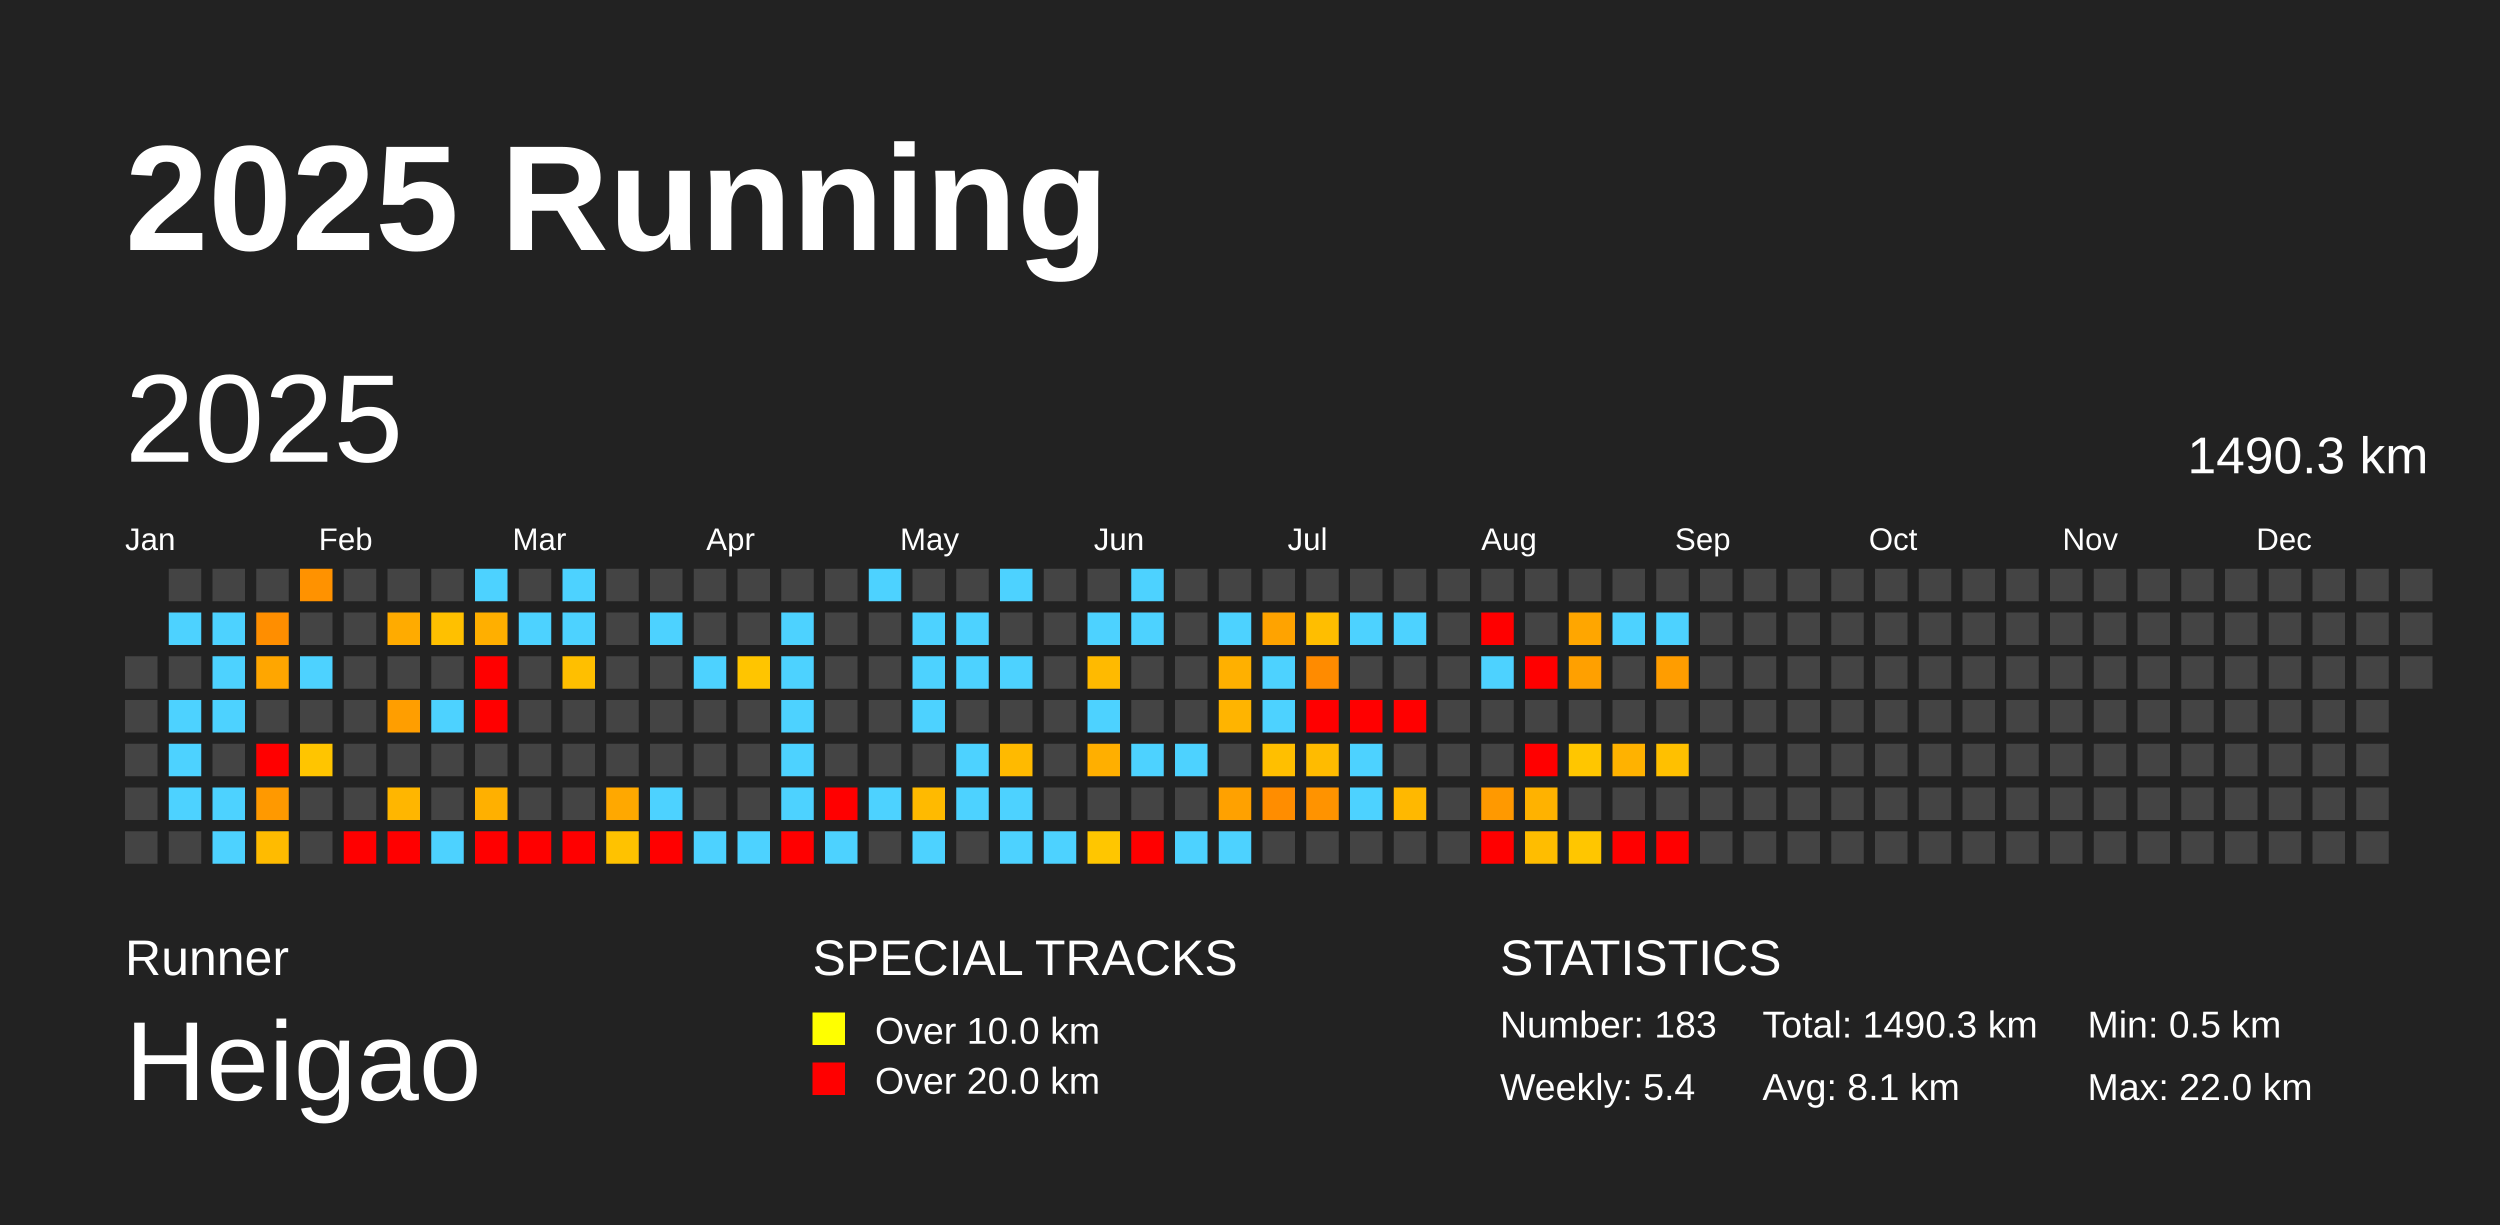
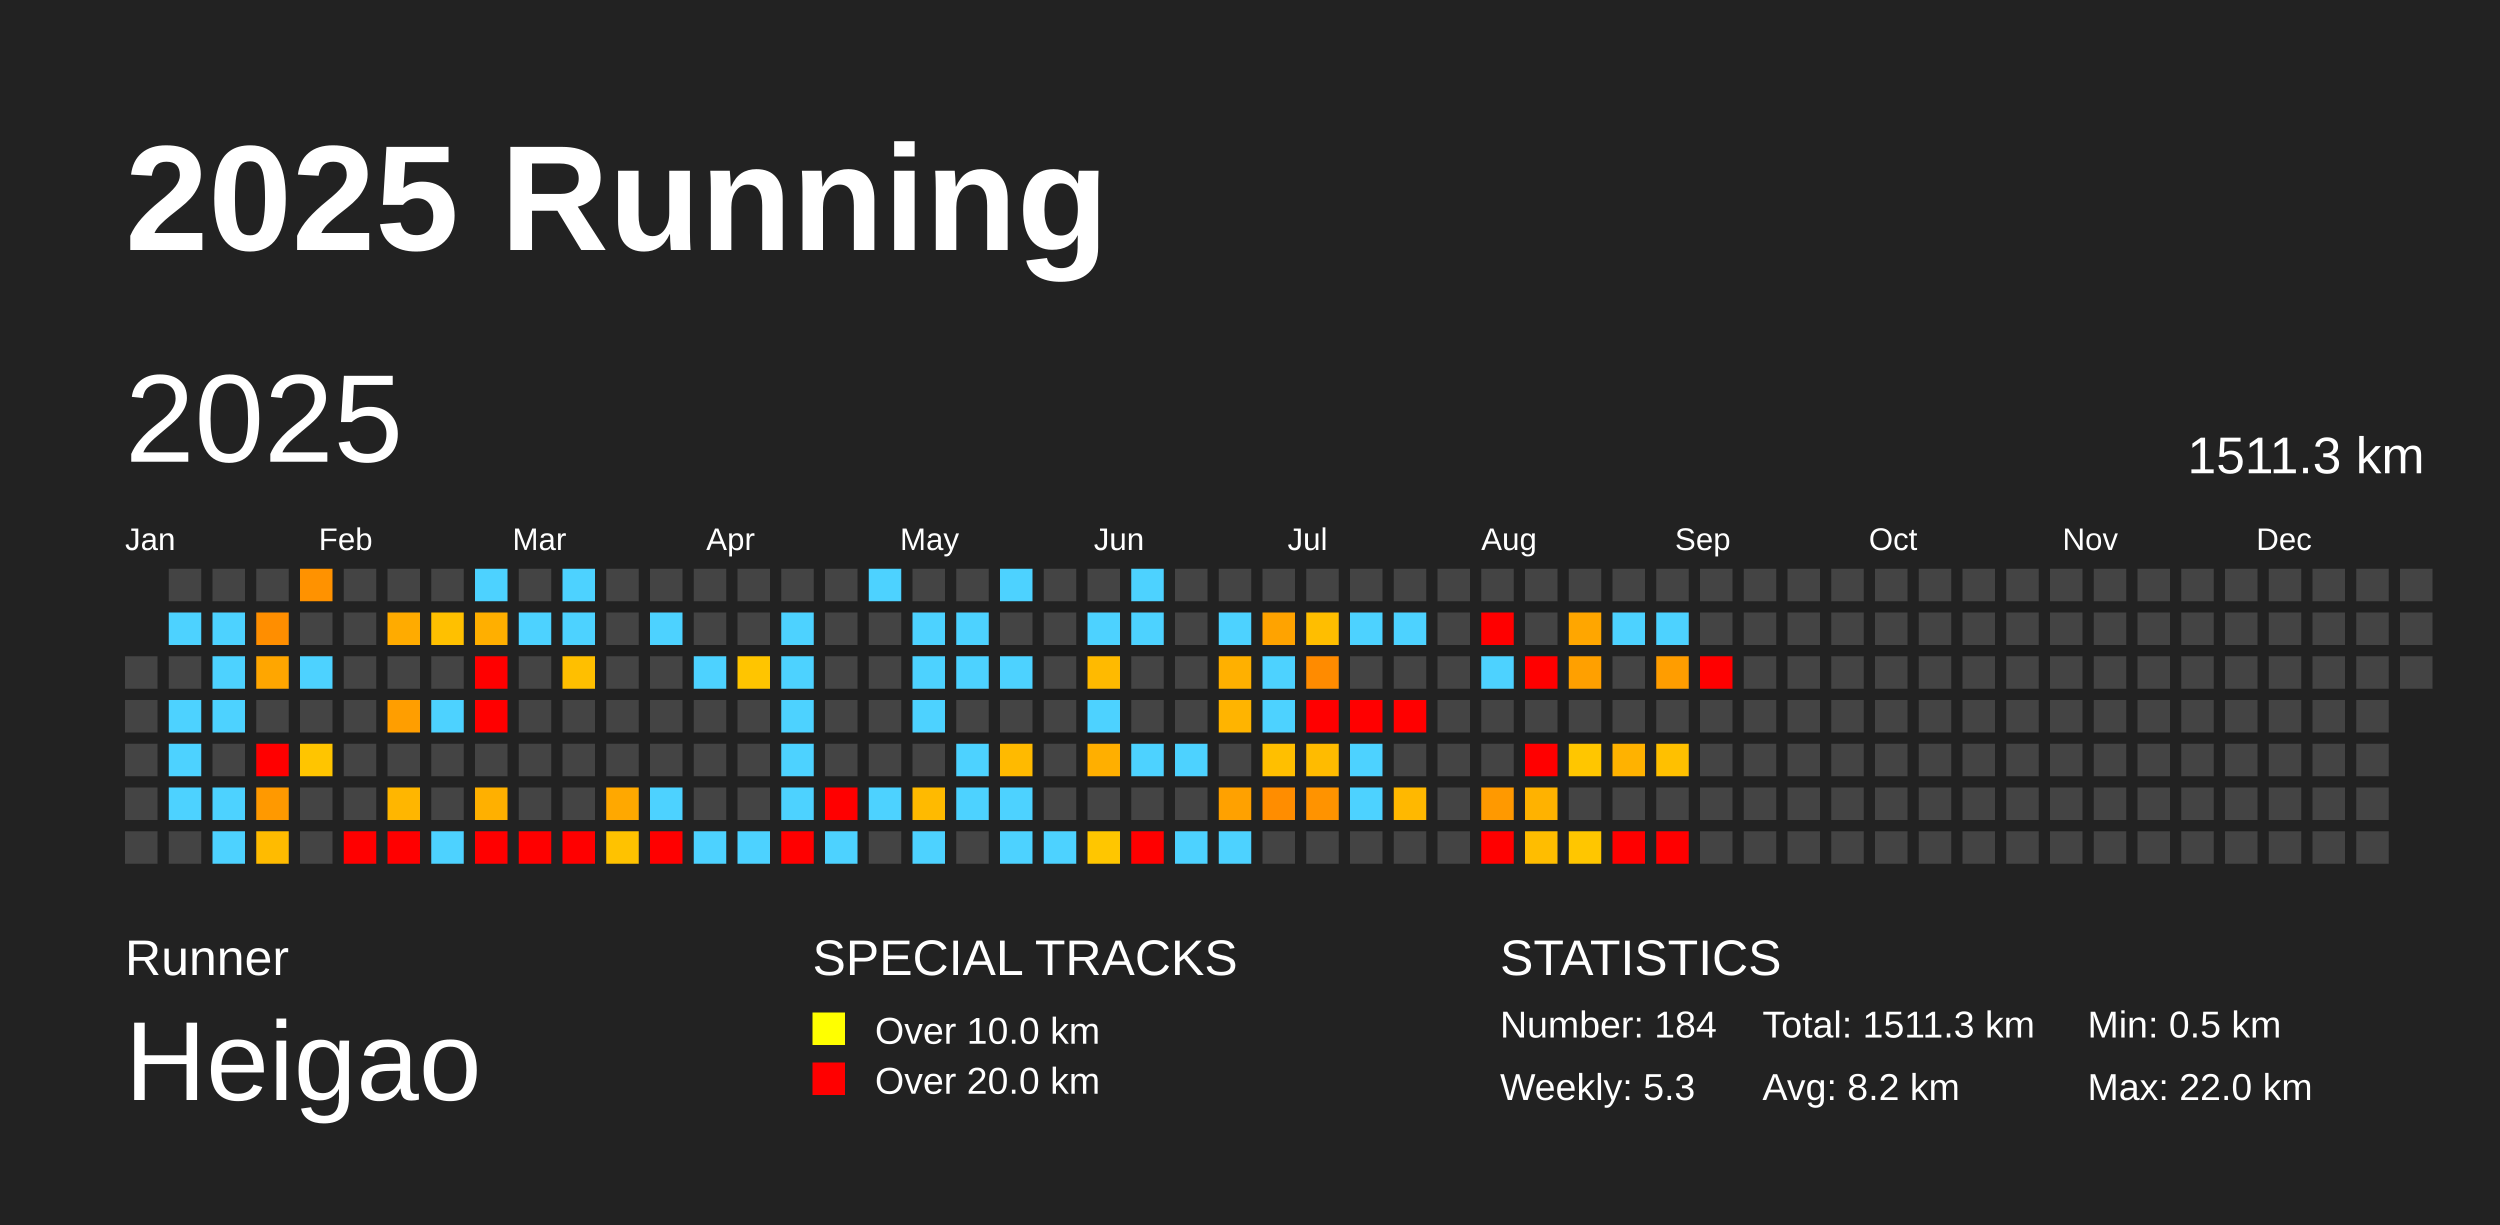
<svg xmlns="http://www.w3.org/2000/svg" baseProfile="full" height="98mm" version="1.1" viewBox="0,0,200,98" width="200mm">
  <defs />
  <rect fill="#222222" height="98" width="200" x="0" y="0" />
  <text fill="#FFFFFF" style="font-size:12px; font-family:Arial; font-weight:bold;" x="10" y="20">2025 Running</text>
  <text fill="#FFFFFF" style="font-size:4px; font-family:Arial" x="10" y="78">Runner</text>
  <text fill="#FFFFFF" style="font-size:9px; font-family:Arial" x="10" y="88">Heigao</text>
  <text fill="#FFFFFF" style="font-size:4px; font-family:Arial" x="65" y="78">SPECIAL TRACKS</text>
  <rect fill="yellow" height="2.6" width="2.6" x="65" y="81" />
  <text fill="#FFFFFF" style="font-size:3px; font-family:Arial" x="70" y="83.5">Over 10.0 km</text>
  <rect fill="red" height="2.6" width="2.6" x="65" y="85" />
  <text fill="#FFFFFF" style="font-size:3px; font-family:Arial" x="70" y="87.5">Over 20.0 km</text>
  <text fill="#FFFFFF" style="font-size:4px; font-family:Arial" x="120" y="78">STATISTICS</text>
-   <text fill="#FFFFFF" style="font-size:3px; font-family:Arial" x="120" y="83">Number: 183</text>
-   <text fill="#FFFFFF" style="font-size:3px; font-family:Arial" x="120" y="88">Weekly: 5.4</text>
-   <text fill="#FFFFFF" style="font-size:3px; font-family:Arial" x="141" y="83">Total: 1490.3 km</text>
-   <text fill="#FFFFFF" style="font-size:3px; font-family:Arial" x="141" y="88">Avg: 8.1 km</text>
+   <text fill="#FFFFFF" style="font-size:3px; font-family:Arial" x="120" y="83">Number: 184</text>
+   <text fill="#FFFFFF" style="font-size:3px; font-family:Arial" x="120" y="88">Weekly: 5.3</text>
+   <text fill="#FFFFFF" style="font-size:3px; font-family:Arial" x="141" y="83">Total: 1511.3 km</text>
+   <text fill="#FFFFFF" style="font-size:3px; font-family:Arial" x="141" y="88">Avg: 8.2 km</text>
  <text fill="#FFFFFF" style="font-size:3px; font-family:Arial" x="167" y="83">Min: 0.5 km</text>
  <text fill="#FFFFFF" style="font-size:3px; font-family:Arial" x="167" y="88">Max: 22.0 km</text>
  <text dominant-baseline="hanging" fill="#FFFFFF" style="font-size:10.0px; font-family:Arial;" x="10" y="30">2025</text>
-   <text dominant-baseline="hanging" fill="#FFFFFF" style="font-size:4.125px; font-family:Arial;" x="175" y="35">1490.3 km</text>
+   <text dominant-baseline="hanging" fill="#FFFFFF" style="font-size:4.125px; font-family:Arial;" x="175" y="35">1511.3 km</text>
  <text fill="#FFFFFF" style="font-size:2.5px; font-family:Arial" x="10.0" y="44">Jan</text>
  <text fill="#FFFFFF" style="font-size:2.5px; font-family:Arial" x="25.5" y="44">Feb</text>
  <text fill="#FFFFFF" style="font-size:2.5px; font-family:Arial" x="41.0" y="44">Mar</text>
  <text fill="#FFFFFF" style="font-size:2.5px; font-family:Arial" x="56.5" y="44">Apr</text>
  <text fill="#FFFFFF" style="font-size:2.5px; font-family:Arial" x="72.0" y="44">May</text>
  <text fill="#FFFFFF" style="font-size:2.5px; font-family:Arial" x="87.5" y="44">Jun</text>
  <text fill="#FFFFFF" style="font-size:2.5px; font-family:Arial" x="103.0" y="44">Jul</text>
  <text fill="#FFFFFF" style="font-size:2.5px; font-family:Arial" x="118.5" y="44">Aug</text>
  <text fill="#FFFFFF" style="font-size:2.5px; font-family:Arial" x="134.0" y="44">Sep</text>
  <text fill="#FFFFFF" style="font-size:2.5px; font-family:Arial" x="149.5" y="44">Oct</text>
  <text fill="#FFFFFF" style="font-size:2.5px; font-family:Arial" x="165.0" y="44">Nov</text>
  <text fill="#FFFFFF" style="font-size:2.5px; font-family:Arial" x="180.5" y="44">Dec</text>
  <rect fill="#444444" height="2.6" width="2.6" x="10.0" y="52.5" />
  <rect fill="#444444" height="2.6" width="2.6" x="10.0" y="56.0" />
  <rect fill="#444444" height="2.6" width="2.6" x="10.0" y="59.5" />
  <rect fill="#444444" height="2.6" width="2.6" x="10.0" y="63.0" />
  <rect fill="#444444" height="2.6" width="2.6" x="10.0" y="66.5" />
  <rect fill="#444444" height="2.6" width="2.6" x="13.5" y="45.5" />
  <rect fill="#4dd2ff" height="2.6" width="2.6" x="13.5" y="49.0" />
  <rect fill="#444444" height="2.6" width="2.6" x="13.5" y="52.5" />
  <rect fill="#4dd2ff" height="2.6" width="2.6" x="13.5" y="56.0" />
  <rect fill="#4dd2ff" height="2.6" width="2.6" x="13.5" y="59.5" />
  <rect fill="#4dd2ff" height="2.6" width="2.6" x="13.5" y="63.0" />
  <rect fill="#444444" height="2.6" width="2.6" x="13.5" y="66.5" />
  <rect fill="#444444" height="2.6" width="2.6" x="17.0" y="45.5" />
  <rect fill="#4dd2ff" height="2.6" width="2.6" x="17.0" y="49.0" />
  <rect fill="#4dd2ff" height="2.6" width="2.6" x="17.0" y="52.5" />
  <rect fill="#4dd2ff" height="2.6" width="2.6" x="17.0" y="56.0" />
  <rect fill="#444444" height="2.6" width="2.6" x="17.0" y="59.5" />
  <rect fill="#4dd2ff" height="2.6" width="2.6" x="17.0" y="63.0" />
  <rect fill="#4dd2ff" height="2.6" width="2.6" x="17.0" y="66.5" />
  <rect fill="#444444" height="2.6" width="2.6" x="20.5" y="45.5" />
  <rect fill="#ff8e00" height="2.6" width="2.6" x="20.5" y="49.0" />
  <rect fill="#ffa600" height="2.6" width="2.6" x="20.5" y="52.5" />
  <rect fill="#444444" height="2.6" width="2.6" x="20.5" y="56.0" />
  <rect fill="red" height="2.6" width="2.6" x="20.5" y="59.5" />
  <rect fill="#ff9900" height="2.6" width="2.6" x="20.5" y="63.0" />
  <rect fill="#ffbb00" height="2.6" width="2.6" x="20.5" y="66.5" />
  <rect fill="#ff9200" height="2.6" width="2.6" x="24.0" y="45.5" />
  <rect fill="#444444" height="2.6" width="2.6" x="24.0" y="49.0" />
  <rect fill="#4dd2ff" height="2.6" width="2.6" x="24.0" y="52.5" />
  <rect fill="#444444" height="2.6" width="2.6" x="24.0" y="56.0" />
  <rect fill="#ffc500" height="2.6" width="2.6" x="24.0" y="59.5" />
  <rect fill="#444444" height="2.6" width="2.6" x="24.0" y="63.0" />
  <rect fill="#444444" height="2.6" width="2.6" x="24.0" y="66.5" />
  <rect fill="#444444" height="2.6" width="2.6" x="27.5" y="45.5" />
  <rect fill="#444444" height="2.6" width="2.6" x="27.5" y="49.0" />
  <rect fill="#444444" height="2.6" width="2.6" x="27.5" y="52.5" />
  <rect fill="#444444" height="2.6" width="2.6" x="27.5" y="56.0" />
  <rect fill="#444444" height="2.6" width="2.6" x="27.5" y="59.5" />
  <rect fill="#444444" height="2.6" width="2.6" x="27.5" y="63.0" />
  <rect fill="red" height="2.6" width="2.6" x="27.5" y="66.5" />
  <rect fill="#444444" height="2.6" width="2.6" x="31.0" y="45.5" />
  <rect fill="#ffab00" height="2.6" width="2.6" x="31.0" y="49.0" />
  <rect fill="#444444" height="2.6" width="2.6" x="31.0" y="52.5" />
  <rect fill="#ff9e00" height="2.6" width="2.6" x="31.0" y="56.0" />
  <rect fill="#444444" height="2.6" width="2.6" x="31.0" y="59.5" />
  <rect fill="#ffb600" height="2.6" width="2.6" x="31.0" y="63.0" />
  <rect fill="red" height="2.6" width="2.6" x="31.0" y="66.5" />
  <rect fill="#444444" height="2.6" width="2.6" x="34.5" y="45.5" />
  <rect fill="#ffc000" height="2.6" width="2.6" x="34.5" y="49.0" />
  <rect fill="#444444" height="2.6" width="2.6" x="34.5" y="52.5" />
  <rect fill="#4dd2ff" height="2.6" width="2.6" x="34.5" y="56.0" />
  <rect fill="#444444" height="2.6" width="2.6" x="34.5" y="59.5" />
  <rect fill="#444444" height="2.6" width="2.6" x="34.5" y="63.0" />
  <rect fill="#4dd2ff" height="2.6" width="2.6" x="34.5" y="66.5" />
  <rect fill="#4dd2ff" height="2.6" width="2.6" x="38.0" y="45.5" />
  <rect fill="#ffaf00" height="2.6" width="2.6" x="38.0" y="49.0" />
  <rect fill="red" height="2.6" width="2.6" x="38.0" y="52.5" />
  <rect fill="red" height="2.6" width="2.6" x="38.0" y="56.0" />
  <rect fill="#444444" height="2.6" width="2.6" x="38.0" y="59.5" />
  <rect fill="#ffb000" height="2.6" width="2.6" x="38.0" y="63.0" />
  <rect fill="red" height="2.6" width="2.6" x="38.0" y="66.5" />
  <rect fill="#444444" height="2.6" width="2.6" x="41.5" y="45.5" />
  <rect fill="#4dd2ff" height="2.6" width="2.6" x="41.5" y="49.0" />
  <rect fill="#444444" height="2.6" width="2.6" x="41.5" y="52.5" />
  <rect fill="#444444" height="2.6" width="2.6" x="41.5" y="56.0" />
  <rect fill="#444444" height="2.6" width="2.6" x="41.5" y="59.5" />
  <rect fill="#444444" height="2.6" width="2.6" x="41.5" y="63.0" />
  <rect fill="red" height="2.6" width="2.6" x="41.5" y="66.5" />
  <rect fill="#4dd2ff" height="2.6" width="2.6" x="45.0" y="45.5" />
  <rect fill="#4dd2ff" height="2.6" width="2.6" x="45.0" y="49.0" />
  <rect fill="#ffbf00" height="2.6" width="2.6" x="45.0" y="52.5" />
  <rect fill="#444444" height="2.6" width="2.6" x="45.0" y="56.0" />
  <rect fill="#444444" height="2.6" width="2.6" x="45.0" y="59.5" />
  <rect fill="#444444" height="2.6" width="2.6" x="45.0" y="63.0" />
  <rect fill="red" height="2.6" width="2.6" x="45.0" y="66.5" />
  <rect fill="#444444" height="2.6" width="2.6" x="48.5" y="45.5" />
  <rect fill="#444444" height="2.6" width="2.6" x="48.5" y="49.0" />
  <rect fill="#444444" height="2.6" width="2.6" x="48.5" y="52.5" />
  <rect fill="#444444" height="2.6" width="2.6" x="48.5" y="56.0" />
  <rect fill="#444444" height="2.6" width="2.6" x="48.5" y="59.5" />
  <rect fill="#ffa800" height="2.6" width="2.6" x="48.5" y="63.0" />
  <rect fill="#ffc200" height="2.6" width="2.6" x="48.5" y="66.5" />
  <rect fill="#444444" height="2.6" width="2.6" x="52.0" y="45.5" />
  <rect fill="#4dd2ff" height="2.6" width="2.6" x="52.0" y="49.0" />
  <rect fill="#444444" height="2.6" width="2.6" x="52.0" y="52.5" />
  <rect fill="#444444" height="2.6" width="2.6" x="52.0" y="56.0" />
  <rect fill="#444444" height="2.6" width="2.6" x="52.0" y="59.5" />
  <rect fill="#4dd2ff" height="2.6" width="2.6" x="52.0" y="63.0" />
  <rect fill="red" height="2.6" width="2.6" x="52.0" y="66.5" />
  <rect fill="#444444" height="2.6" width="2.6" x="55.5" y="45.5" />
  <rect fill="#444444" height="2.6" width="2.6" x="55.5" y="49.0" />
  <rect fill="#4dd2ff" height="2.6" width="2.6" x="55.5" y="52.5" />
  <rect fill="#444444" height="2.6" width="2.6" x="55.5" y="56.0" />
  <rect fill="#444444" height="2.6" width="2.6" x="55.5" y="59.5" />
  <rect fill="#444444" height="2.6" width="2.6" x="55.5" y="63.0" />
  <rect fill="#4dd2ff" height="2.6" width="2.6" x="55.5" y="66.5" />
  <rect fill="#444444" height="2.6" width="2.6" x="59.0" y="45.5" />
  <rect fill="#444444" height="2.6" width="2.6" x="59.0" y="49.0" />
  <rect fill="#ffc500" height="2.6" width="2.6" x="59.0" y="52.5" />
  <rect fill="#444444" height="2.6" width="2.6" x="59.0" y="56.0" />
  <rect fill="#444444" height="2.6" width="2.6" x="59.0" y="59.5" />
  <rect fill="#444444" height="2.6" width="2.6" x="59.0" y="63.0" />
  <rect fill="#4dd2ff" height="2.6" width="2.6" x="59.0" y="66.5" />
  <rect fill="#444444" height="2.6" width="2.6" x="62.5" y="45.5" />
  <rect fill="#4dd2ff" height="2.6" width="2.6" x="62.5" y="49.0" />
  <rect fill="#4dd2ff" height="2.6" width="2.6" x="62.5" y="52.5" />
  <rect fill="#4dd2ff" height="2.6" width="2.6" x="62.5" y="56.0" />
  <rect fill="#4dd2ff" height="2.6" width="2.6" x="62.5" y="59.5" />
  <rect fill="#4dd2ff" height="2.6" width="2.6" x="62.5" y="63.0" />
  <rect fill="red" height="2.6" width="2.6" x="62.5" y="66.5" />
  <rect fill="#444444" height="2.6" width="2.6" x="66.0" y="45.5" />
  <rect fill="#444444" height="2.6" width="2.6" x="66.0" y="49.0" />
  <rect fill="#444444" height="2.6" width="2.6" x="66.0" y="52.5" />
  <rect fill="#444444" height="2.6" width="2.6" x="66.0" y="56.0" />
  <rect fill="#444444" height="2.6" width="2.6" x="66.0" y="59.5" />
  <rect fill="red" height="2.6" width="2.6" x="66.0" y="63.0" />
  <rect fill="#4dd2ff" height="2.6" width="2.6" x="66.0" y="66.5" />
  <rect fill="#4dd2ff" height="2.6" width="2.6" x="69.5" y="45.5" />
  <rect fill="#444444" height="2.6" width="2.6" x="69.5" y="49.0" />
  <rect fill="#444444" height="2.6" width="2.6" x="69.5" y="52.5" />
  <rect fill="#444444" height="2.6" width="2.6" x="69.5" y="56.0" />
  <rect fill="#444444" height="2.6" width="2.6" x="69.5" y="59.5" />
  <rect fill="#4dd2ff" height="2.6" width="2.6" x="69.5" y="63.0" />
  <rect fill="#444444" height="2.6" width="2.6" x="69.5" y="66.5" />
  <rect fill="#444444" height="2.6" width="2.6" x="73.0" y="45.5" />
  <rect fill="#4dd2ff" height="2.6" width="2.6" x="73.0" y="49.0" />
  <rect fill="#4dd2ff" height="2.6" width="2.6" x="73.0" y="52.5" />
  <rect fill="#4dd2ff" height="2.6" width="2.6" x="73.0" y="56.0" />
  <rect fill="#444444" height="2.6" width="2.6" x="73.0" y="59.5" />
  <rect fill="#ffba00" height="2.6" width="2.6" x="73.0" y="63.0" />
  <rect fill="#4dd2ff" height="2.6" width="2.6" x="73.0" y="66.5" />
  <rect fill="#444444" height="2.6" width="2.6" x="76.5" y="45.5" />
  <rect fill="#4dd2ff" height="2.6" width="2.6" x="76.5" y="49.0" />
  <rect fill="#4dd2ff" height="2.6" width="2.6" x="76.5" y="52.5" />
  <rect fill="#444444" height="2.6" width="2.6" x="76.5" y="56.0" />
  <rect fill="#4dd2ff" height="2.6" width="2.6" x="76.5" y="59.5" />
  <rect fill="#4dd2ff" height="2.6" width="2.6" x="76.5" y="63.0" />
  <rect fill="#444444" height="2.6" width="2.6" x="76.5" y="66.5" />
  <rect fill="#4dd2ff" height="2.6" width="2.6" x="80.0" y="45.5" />
  <rect fill="#444444" height="2.6" width="2.6" x="80.0" y="49.0" />
  <rect fill="#4dd2ff" height="2.6" width="2.6" x="80.0" y="52.5" />
  <rect fill="#444444" height="2.6" width="2.6" x="80.0" y="56.0" />
  <rect fill="#ffba00" height="2.6" width="2.6" x="80.0" y="59.5" />
  <rect fill="#4dd2ff" height="2.6" width="2.6" x="80.0" y="63.0" />
  <rect fill="#4dd2ff" height="2.6" width="2.6" x="80.0" y="66.5" />
  <rect fill="#444444" height="2.6" width="2.6" x="83.5" y="45.5" />
  <rect fill="#444444" height="2.6" width="2.6" x="83.5" y="49.0" />
  <rect fill="#444444" height="2.6" width="2.6" x="83.5" y="52.5" />
  <rect fill="#444444" height="2.6" width="2.6" x="83.5" y="56.0" />
  <rect fill="#444444" height="2.6" width="2.6" x="83.5" y="59.5" />
  <rect fill="#444444" height="2.6" width="2.6" x="83.5" y="63.0" />
  <rect fill="#4dd2ff" height="2.6" width="2.6" x="83.5" y="66.5" />
  <rect fill="#444444" height="2.6" width="2.6" x="87.0" y="45.5" />
  <rect fill="#4dd2ff" height="2.6" width="2.6" x="87.0" y="49.0" />
  <rect fill="#ffba00" height="2.6" width="2.6" x="87.0" y="52.5" />
  <rect fill="#4dd2ff" height="2.6" width="2.6" x="87.0" y="56.0" />
  <rect fill="#ffaf00" height="2.6" width="2.6" x="87.0" y="59.5" />
  <rect fill="#444444" height="2.6" width="2.6" x="87.0" y="63.0" />
  <rect fill="#ffc600" height="2.6" width="2.6" x="87.0" y="66.5" />
  <rect fill="#4dd2ff" height="2.6" width="2.6" x="90.5" y="45.5" />
  <rect fill="#4dd2ff" height="2.6" width="2.6" x="90.5" y="49.0" />
  <rect fill="#444444" height="2.6" width="2.6" x="90.5" y="52.5" />
  <rect fill="#444444" height="2.6" width="2.6" x="90.5" y="56.0" />
  <rect fill="#4dd2ff" height="2.6" width="2.6" x="90.5" y="59.5" />
  <rect fill="#444444" height="2.6" width="2.6" x="90.5" y="63.0" />
  <rect fill="red" height="2.6" width="2.6" x="90.5" y="66.5" />
  <rect fill="#444444" height="2.6" width="2.6" x="94.0" y="45.5" />
  <rect fill="#444444" height="2.6" width="2.6" x="94.0" y="49.0" />
  <rect fill="#444444" height="2.6" width="2.6" x="94.0" y="52.5" />
  <rect fill="#444444" height="2.6" width="2.6" x="94.0" y="56.0" />
  <rect fill="#4dd2ff" height="2.6" width="2.6" x="94.0" y="59.5" />
  <rect fill="#444444" height="2.6" width="2.6" x="94.0" y="63.0" />
  <rect fill="#4dd2ff" height="2.6" width="2.6" x="94.0" y="66.5" />
  <rect fill="#444444" height="2.6" width="2.6" x="97.5" y="45.5" />
  <rect fill="#4dd2ff" height="2.6" width="2.6" x="97.5" y="49.0" />
  <rect fill="#ffb000" height="2.6" width="2.6" x="97.5" y="52.5" />
  <rect fill="#ffb400" height="2.6" width="2.6" x="97.5" y="56.0" />
  <rect fill="#444444" height="2.6" width="2.6" x="97.5" y="59.5" />
  <rect fill="#ffa100" height="2.6" width="2.6" x="97.5" y="63.0" />
  <rect fill="#4dd2ff" height="2.6" width="2.6" x="97.5" y="66.5" />
  <rect fill="#444444" height="2.6" width="2.6" x="101.0" y="45.5" />
  <rect fill="#ffa300" height="2.6" width="2.6" x="101.0" y="49.0" />
  <rect fill="#4dd2ff" height="2.6" width="2.6" x="101.0" y="52.5" />
  <rect fill="#4dd2ff" height="2.6" width="2.6" x="101.0" y="56.0" />
  <rect fill="#ffbf00" height="2.6" width="2.6" x="101.0" y="59.5" />
  <rect fill="#ff8d00" height="2.6" width="2.6" x="101.0" y="63.0" />
  <rect fill="#444444" height="2.6" width="2.6" x="101.0" y="66.5" />
  <rect fill="#444444" height="2.6" width="2.6" x="104.5" y="45.5" />
  <rect fill="#ffbe00" height="2.6" width="2.6" x="104.5" y="49.0" />
  <rect fill="#ff8b00" height="2.6" width="2.6" x="104.5" y="52.5" />
  <rect fill="red" height="2.6" width="2.6" x="104.5" y="56.0" />
  <rect fill="#ffbb00" height="2.6" width="2.6" x="104.5" y="59.5" />
  <rect fill="#ff9300" height="2.6" width="2.6" x="104.5" y="63.0" />
  <rect fill="#444444" height="2.6" width="2.6" x="104.5" y="66.5" />
  <rect fill="#444444" height="2.6" width="2.6" x="108.0" y="45.5" />
  <rect fill="#4dd2ff" height="2.6" width="2.6" x="108.0" y="49.0" />
  <rect fill="#444444" height="2.6" width="2.6" x="108.0" y="52.5" />
  <rect fill="red" height="2.6" width="2.6" x="108.0" y="56.0" />
  <rect fill="#4dd2ff" height="2.6" width="2.6" x="108.0" y="59.5" />
  <rect fill="#4dd2ff" height="2.6" width="2.6" x="108.0" y="63.0" />
  <rect fill="#444444" height="2.6" width="2.6" x="108.0" y="66.5" />
  <rect fill="#444444" height="2.6" width="2.6" x="111.5" y="45.5" />
  <rect fill="#4dd2ff" height="2.6" width="2.6" x="111.5" y="49.0" />
  <rect fill="#444444" height="2.6" width="2.6" x="111.5" y="52.5" />
  <rect fill="red" height="2.6" width="2.6" x="111.5" y="56.0" />
  <rect fill="#444444" height="2.6" width="2.6" x="111.5" y="59.5" />
  <rect fill="#ffb800" height="2.6" width="2.6" x="111.5" y="63.0" />
  <rect fill="#444444" height="2.6" width="2.6" x="111.5" y="66.5" />
  <rect fill="#444444" height="2.6" width="2.6" x="115.0" y="45.5" />
  <rect fill="#444444" height="2.6" width="2.6" x="115.0" y="49.0" />
  <rect fill="#444444" height="2.6" width="2.6" x="115.0" y="52.5" />
  <rect fill="#444444" height="2.6" width="2.6" x="115.0" y="56.0" />
  <rect fill="#444444" height="2.6" width="2.6" x="115.0" y="59.5" />
  <rect fill="#444444" height="2.6" width="2.6" x="115.0" y="63.0" />
  <rect fill="#444444" height="2.6" width="2.6" x="115.0" y="66.5" />
  <rect fill="#444444" height="2.6" width="2.6" x="118.5" y="45.5" />
  <rect fill="red" height="2.6" width="2.6" x="118.5" y="49.0" />
  <rect fill="#4dd2ff" height="2.6" width="2.6" x="118.5" y="52.5" />
  <rect fill="#444444" height="2.6" width="2.6" x="118.5" y="56.0" />
  <rect fill="#444444" height="2.6" width="2.6" x="118.5" y="59.5" />
  <rect fill="#ff9900" height="2.6" width="2.6" x="118.5" y="63.0" />
  <rect fill="red" height="2.6" width="2.6" x="118.5" y="66.5" />
  <rect fill="#444444" height="2.6" width="2.6" x="122.0" y="45.5" />
  <rect fill="#444444" height="2.6" width="2.6" x="122.0" y="49.0" />
  <rect fill="red" height="2.6" width="2.6" x="122.0" y="52.5" />
  <rect fill="#444444" height="2.6" width="2.6" x="122.0" y="56.0" />
  <rect fill="red" height="2.6" width="2.6" x="122.0" y="59.5" />
  <rect fill="#ffb200" height="2.6" width="2.6" x="122.0" y="63.0" />
  <rect fill="#ffbd00" height="2.6" width="2.6" x="122.0" y="66.5" />
  <rect fill="#444444" height="2.6" width="2.6" x="125.5" y="45.5" />
  <rect fill="#ffa600" height="2.6" width="2.6" x="125.5" y="49.0" />
  <rect fill="#ffa000" height="2.6" width="2.6" x="125.5" y="52.5" />
  <rect fill="#444444" height="2.6" width="2.6" x="125.5" y="56.0" />
  <rect fill="#ffc600" height="2.6" width="2.6" x="125.5" y="59.5" />
  <rect fill="#444444" height="2.6" width="2.6" x="125.5" y="63.0" />
  <rect fill="#ffc600" height="2.6" width="2.6" x="125.5" y="66.5" />
  <rect fill="#444444" height="2.6" width="2.6" x="129.0" y="45.5" />
  <rect fill="#4dd2ff" height="2.6" width="2.6" x="129.0" y="49.0" />
  <rect fill="#444444" height="2.6" width="2.6" x="129.0" y="52.5" />
  <rect fill="#444444" height="2.6" width="2.6" x="129.0" y="56.0" />
  <rect fill="#ffb200" height="2.6" width="2.6" x="129.0" y="59.5" />
  <rect fill="#444444" height="2.6" width="2.6" x="129.0" y="63.0" />
  <rect fill="red" height="2.6" width="2.6" x="129.0" y="66.5" />
  <rect fill="#444444" height="2.6" width="2.6" x="132.5" y="45.5" />
  <rect fill="#4dd2ff" height="2.6" width="2.6" x="132.5" y="49.0" />
  <rect fill="#ff9d00" height="2.6" width="2.6" x="132.5" y="52.5" />
  <rect fill="#444444" height="2.6" width="2.6" x="132.5" y="56.0" />
  <rect fill="#ffc000" height="2.6" width="2.6" x="132.5" y="59.5" />
  <rect fill="#444444" height="2.6" width="2.6" x="132.5" y="63.0" />
  <rect fill="red" height="2.6" width="2.6" x="132.5" y="66.5" />
  <rect fill="#444444" height="2.6" width="2.6" x="136.0" y="45.5" />
  <rect fill="#444444" height="2.6" width="2.6" x="136.0" y="49.0" />
-   <rect fill="#444444" height="2.6" width="2.6" x="136.0" y="52.5" />
+   <rect fill="red" height="2.6" width="2.6" x="136.0" y="52.5" />
  <rect fill="#444444" height="2.6" width="2.6" x="136.0" y="56.0" />
  <rect fill="#444444" height="2.6" width="2.6" x="136.0" y="59.5" />
  <rect fill="#444444" height="2.6" width="2.6" x="136.0" y="63.0" />
  <rect fill="#444444" height="2.6" width="2.6" x="136.0" y="66.5" />
  <rect fill="#444444" height="2.6" width="2.6" x="139.5" y="45.5" />
  <rect fill="#444444" height="2.6" width="2.6" x="139.5" y="49.0" />
  <rect fill="#444444" height="2.6" width="2.6" x="139.5" y="52.5" />
  <rect fill="#444444" height="2.6" width="2.6" x="139.5" y="56.0" />
  <rect fill="#444444" height="2.6" width="2.6" x="139.5" y="59.5" />
  <rect fill="#444444" height="2.6" width="2.6" x="139.5" y="63.0" />
  <rect fill="#444444" height="2.6" width="2.6" x="139.5" y="66.5" />
  <rect fill="#444444" height="2.6" width="2.6" x="143.0" y="45.5" />
  <rect fill="#444444" height="2.6" width="2.6" x="143.0" y="49.0" />
  <rect fill="#444444" height="2.6" width="2.6" x="143.0" y="52.5" />
  <rect fill="#444444" height="2.6" width="2.6" x="143.0" y="56.0" />
  <rect fill="#444444" height="2.6" width="2.6" x="143.0" y="59.5" />
  <rect fill="#444444" height="2.6" width="2.6" x="143.0" y="63.0" />
  <rect fill="#444444" height="2.6" width="2.6" x="143.0" y="66.5" />
  <rect fill="#444444" height="2.6" width="2.6" x="146.5" y="45.5" />
  <rect fill="#444444" height="2.6" width="2.6" x="146.5" y="49.0" />
  <rect fill="#444444" height="2.6" width="2.6" x="146.5" y="52.5" />
  <rect fill="#444444" height="2.6" width="2.6" x="146.5" y="56.0" />
  <rect fill="#444444" height="2.6" width="2.6" x="146.5" y="59.5" />
  <rect fill="#444444" height="2.6" width="2.6" x="146.5" y="63.0" />
  <rect fill="#444444" height="2.6" width="2.6" x="146.5" y="66.5" />
  <rect fill="#444444" height="2.6" width="2.6" x="150.0" y="45.5" />
  <rect fill="#444444" height="2.6" width="2.6" x="150.0" y="49.0" />
  <rect fill="#444444" height="2.6" width="2.6" x="150.0" y="52.5" />
  <rect fill="#444444" height="2.6" width="2.6" x="150.0" y="56.0" />
  <rect fill="#444444" height="2.6" width="2.6" x="150.0" y="59.5" />
  <rect fill="#444444" height="2.6" width="2.6" x="150.0" y="63.0" />
  <rect fill="#444444" height="2.6" width="2.6" x="150.0" y="66.5" />
  <rect fill="#444444" height="2.6" width="2.6" x="153.5" y="45.5" />
  <rect fill="#444444" height="2.6" width="2.6" x="153.5" y="49.0" />
  <rect fill="#444444" height="2.6" width="2.6" x="153.5" y="52.5" />
  <rect fill="#444444" height="2.6" width="2.6" x="153.5" y="56.0" />
  <rect fill="#444444" height="2.6" width="2.6" x="153.5" y="59.5" />
  <rect fill="#444444" height="2.6" width="2.6" x="153.5" y="63.0" />
  <rect fill="#444444" height="2.6" width="2.6" x="153.5" y="66.5" />
  <rect fill="#444444" height="2.6" width="2.6" x="157.0" y="45.5" />
  <rect fill="#444444" height="2.6" width="2.6" x="157.0" y="49.0" />
  <rect fill="#444444" height="2.6" width="2.6" x="157.0" y="52.5" />
  <rect fill="#444444" height="2.6" width="2.6" x="157.0" y="56.0" />
  <rect fill="#444444" height="2.6" width="2.6" x="157.0" y="59.5" />
  <rect fill="#444444" height="2.6" width="2.6" x="157.0" y="63.0" />
  <rect fill="#444444" height="2.6" width="2.6" x="157.0" y="66.5" />
  <rect fill="#444444" height="2.6" width="2.6" x="160.5" y="45.5" />
  <rect fill="#444444" height="2.6" width="2.6" x="160.5" y="49.0" />
  <rect fill="#444444" height="2.6" width="2.6" x="160.5" y="52.5" />
  <rect fill="#444444" height="2.6" width="2.6" x="160.5" y="56.0" />
  <rect fill="#444444" height="2.6" width="2.6" x="160.5" y="59.5" />
  <rect fill="#444444" height="2.6" width="2.6" x="160.5" y="63.0" />
  <rect fill="#444444" height="2.6" width="2.6" x="160.5" y="66.5" />
  <rect fill="#444444" height="2.6" width="2.6" x="164.0" y="45.5" />
  <rect fill="#444444" height="2.6" width="2.6" x="164.0" y="49.0" />
  <rect fill="#444444" height="2.6" width="2.6" x="164.0" y="52.5" />
  <rect fill="#444444" height="2.6" width="2.6" x="164.0" y="56.0" />
  <rect fill="#444444" height="2.6" width="2.6" x="164.0" y="59.5" />
  <rect fill="#444444" height="2.6" width="2.6" x="164.0" y="63.0" />
  <rect fill="#444444" height="2.6" width="2.6" x="164.0" y="66.5" />
  <rect fill="#444444" height="2.6" width="2.6" x="167.5" y="45.5" />
  <rect fill="#444444" height="2.6" width="2.6" x="167.5" y="49.0" />
  <rect fill="#444444" height="2.6" width="2.6" x="167.5" y="52.5" />
  <rect fill="#444444" height="2.6" width="2.6" x="167.5" y="56.0" />
  <rect fill="#444444" height="2.6" width="2.6" x="167.5" y="59.5" />
  <rect fill="#444444" height="2.6" width="2.6" x="167.5" y="63.0" />
  <rect fill="#444444" height="2.6" width="2.6" x="167.5" y="66.5" />
  <rect fill="#444444" height="2.6" width="2.6" x="171.0" y="45.5" />
  <rect fill="#444444" height="2.6" width="2.6" x="171.0" y="49.0" />
  <rect fill="#444444" height="2.6" width="2.6" x="171.0" y="52.5" />
  <rect fill="#444444" height="2.6" width="2.6" x="171.0" y="56.0" />
  <rect fill="#444444" height="2.6" width="2.6" x="171.0" y="59.5" />
  <rect fill="#444444" height="2.6" width="2.6" x="171.0" y="63.0" />
  <rect fill="#444444" height="2.6" width="2.6" x="171.0" y="66.5" />
  <rect fill="#444444" height="2.6" width="2.6" x="174.5" y="45.5" />
  <rect fill="#444444" height="2.6" width="2.6" x="174.5" y="49.0" />
  <rect fill="#444444" height="2.6" width="2.6" x="174.5" y="52.5" />
  <rect fill="#444444" height="2.6" width="2.6" x="174.5" y="56.0" />
  <rect fill="#444444" height="2.6" width="2.6" x="174.5" y="59.5" />
  <rect fill="#444444" height="2.6" width="2.6" x="174.5" y="63.0" />
  <rect fill="#444444" height="2.6" width="2.6" x="174.5" y="66.5" />
  <rect fill="#444444" height="2.6" width="2.6" x="178.0" y="45.5" />
  <rect fill="#444444" height="2.6" width="2.6" x="178.0" y="49.0" />
  <rect fill="#444444" height="2.6" width="2.6" x="178.0" y="52.5" />
  <rect fill="#444444" height="2.6" width="2.6" x="178.0" y="56.0" />
  <rect fill="#444444" height="2.6" width="2.6" x="178.0" y="59.5" />
  <rect fill="#444444" height="2.6" width="2.6" x="178.0" y="63.0" />
  <rect fill="#444444" height="2.6" width="2.6" x="178.0" y="66.5" />
  <rect fill="#444444" height="2.6" width="2.6" x="181.5" y="45.5" />
  <rect fill="#444444" height="2.6" width="2.6" x="181.5" y="49.0" />
  <rect fill="#444444" height="2.6" width="2.6" x="181.5" y="52.5" />
  <rect fill="#444444" height="2.6" width="2.6" x="181.5" y="56.0" />
  <rect fill="#444444" height="2.6" width="2.6" x="181.5" y="59.5" />
  <rect fill="#444444" height="2.6" width="2.6" x="181.5" y="63.0" />
  <rect fill="#444444" height="2.6" width="2.6" x="181.5" y="66.5" />
  <rect fill="#444444" height="2.6" width="2.6" x="185.0" y="45.5" />
  <rect fill="#444444" height="2.6" width="2.6" x="185.0" y="49.0" />
  <rect fill="#444444" height="2.6" width="2.6" x="185.0" y="52.5" />
  <rect fill="#444444" height="2.6" width="2.6" x="185.0" y="56.0" />
  <rect fill="#444444" height="2.6" width="2.6" x="185.0" y="59.5" />
  <rect fill="#444444" height="2.6" width="2.6" x="185.0" y="63.0" />
  <rect fill="#444444" height="2.6" width="2.6" x="185.0" y="66.5" />
  <rect fill="#444444" height="2.6" width="2.6" x="188.5" y="45.5" />
  <rect fill="#444444" height="2.6" width="2.6" x="188.5" y="49.0" />
  <rect fill="#444444" height="2.6" width="2.6" x="188.5" y="52.5" />
  <rect fill="#444444" height="2.6" width="2.6" x="188.5" y="56.0" />
  <rect fill="#444444" height="2.6" width="2.6" x="188.5" y="59.5" />
  <rect fill="#444444" height="2.6" width="2.6" x="188.5" y="63.0" />
  <rect fill="#444444" height="2.6" width="2.6" x="188.5" y="66.5" />
  <rect fill="#444444" height="2.6" width="2.6" x="192.0" y="45.5" />
  <rect fill="#444444" height="2.6" width="2.6" x="192.0" y="49.0" />
  <rect fill="#444444" height="2.6" width="2.6" x="192.0" y="52.5" />
</svg>
